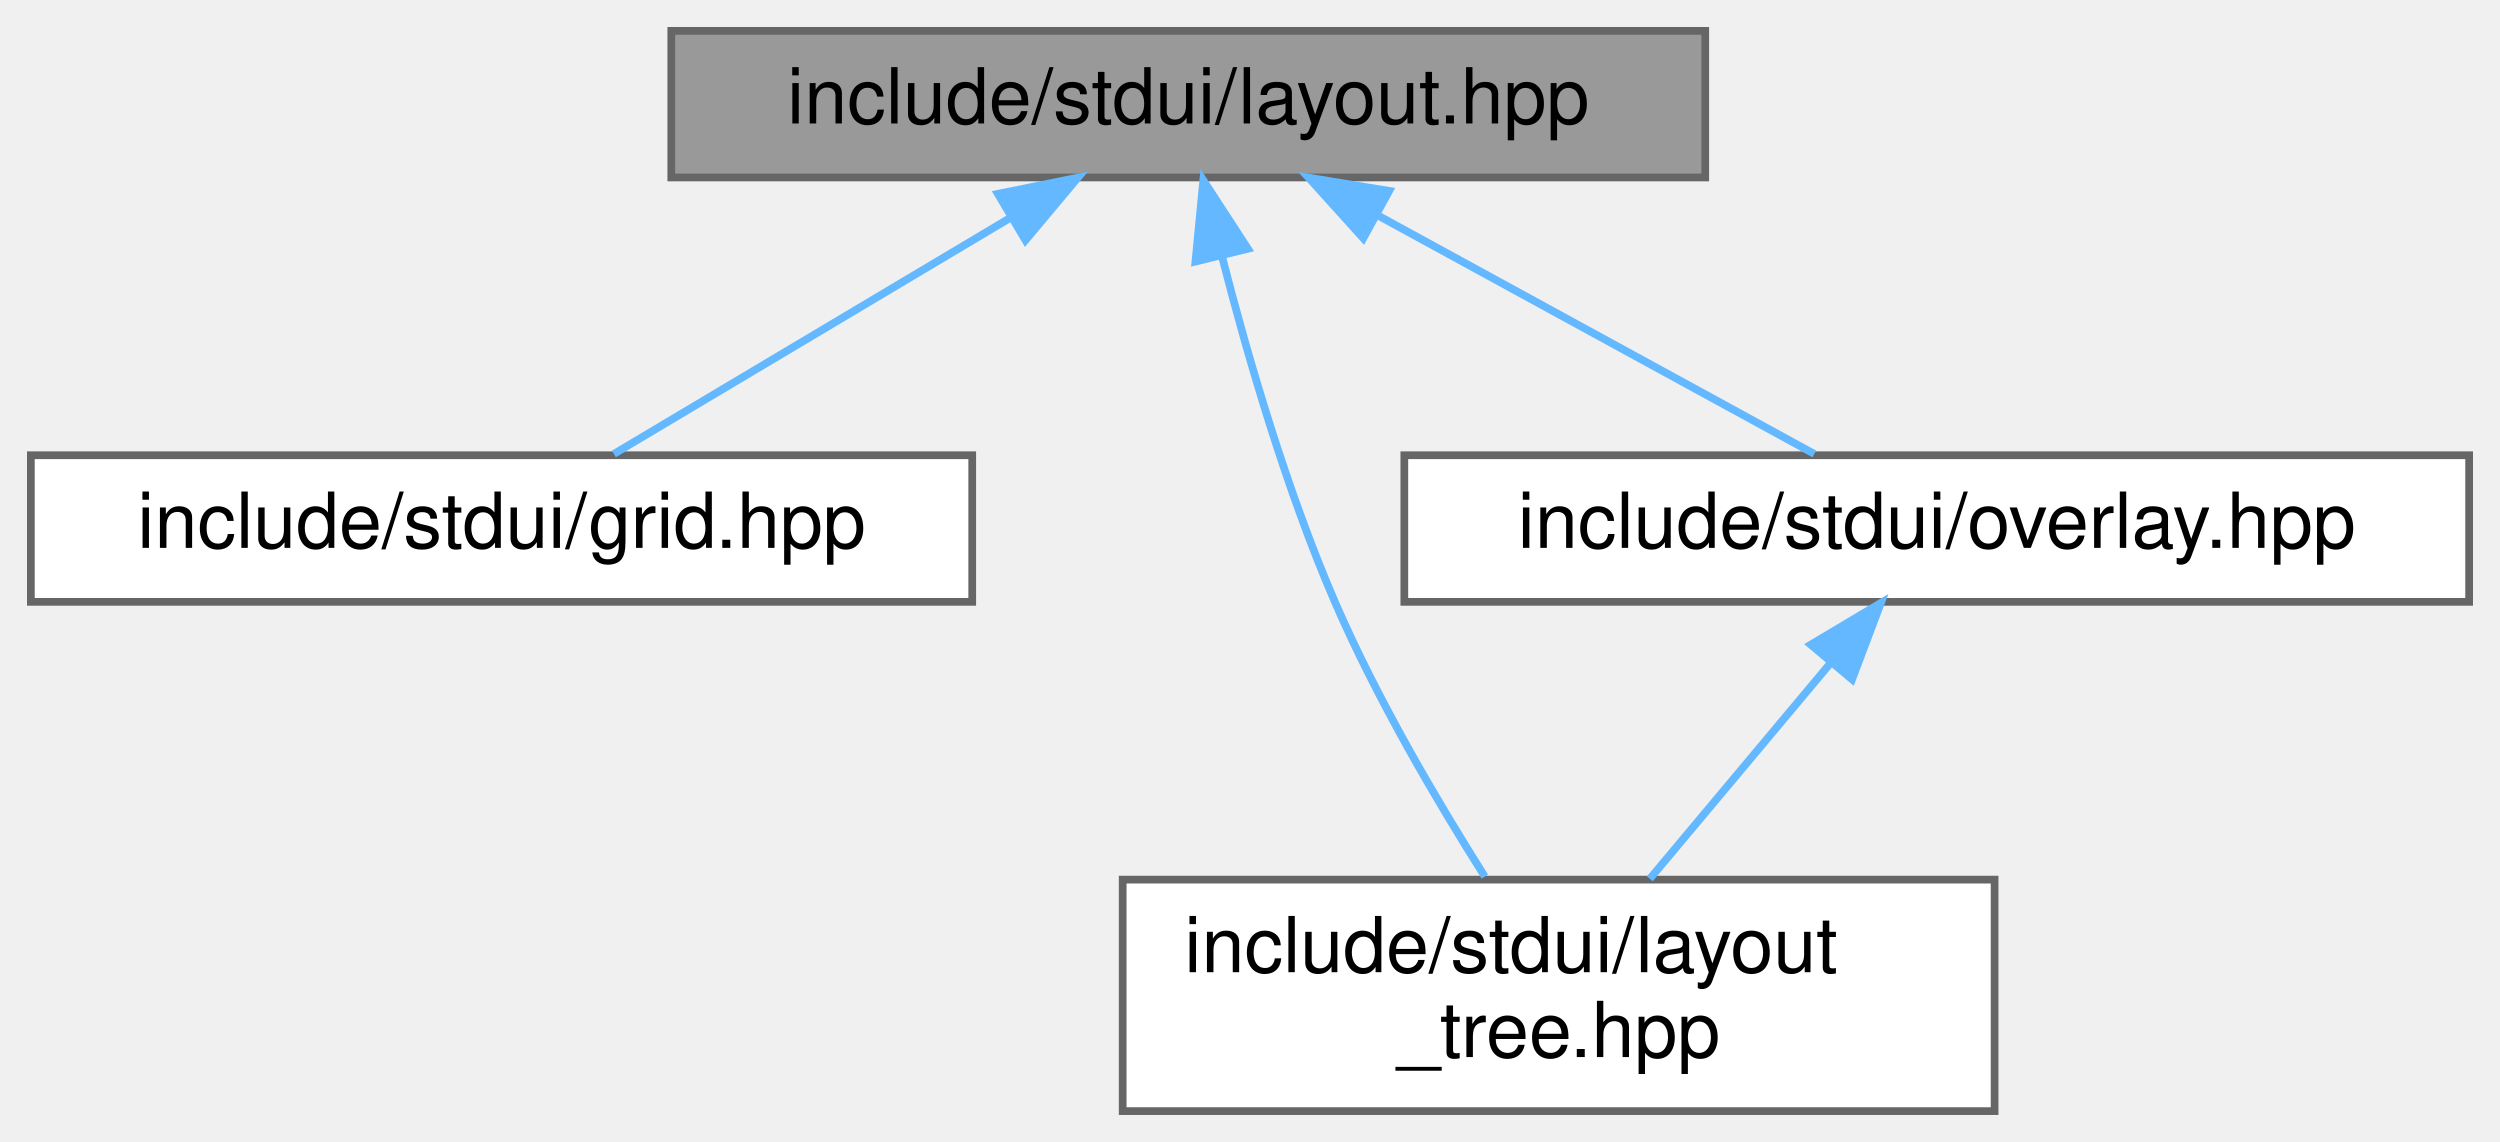
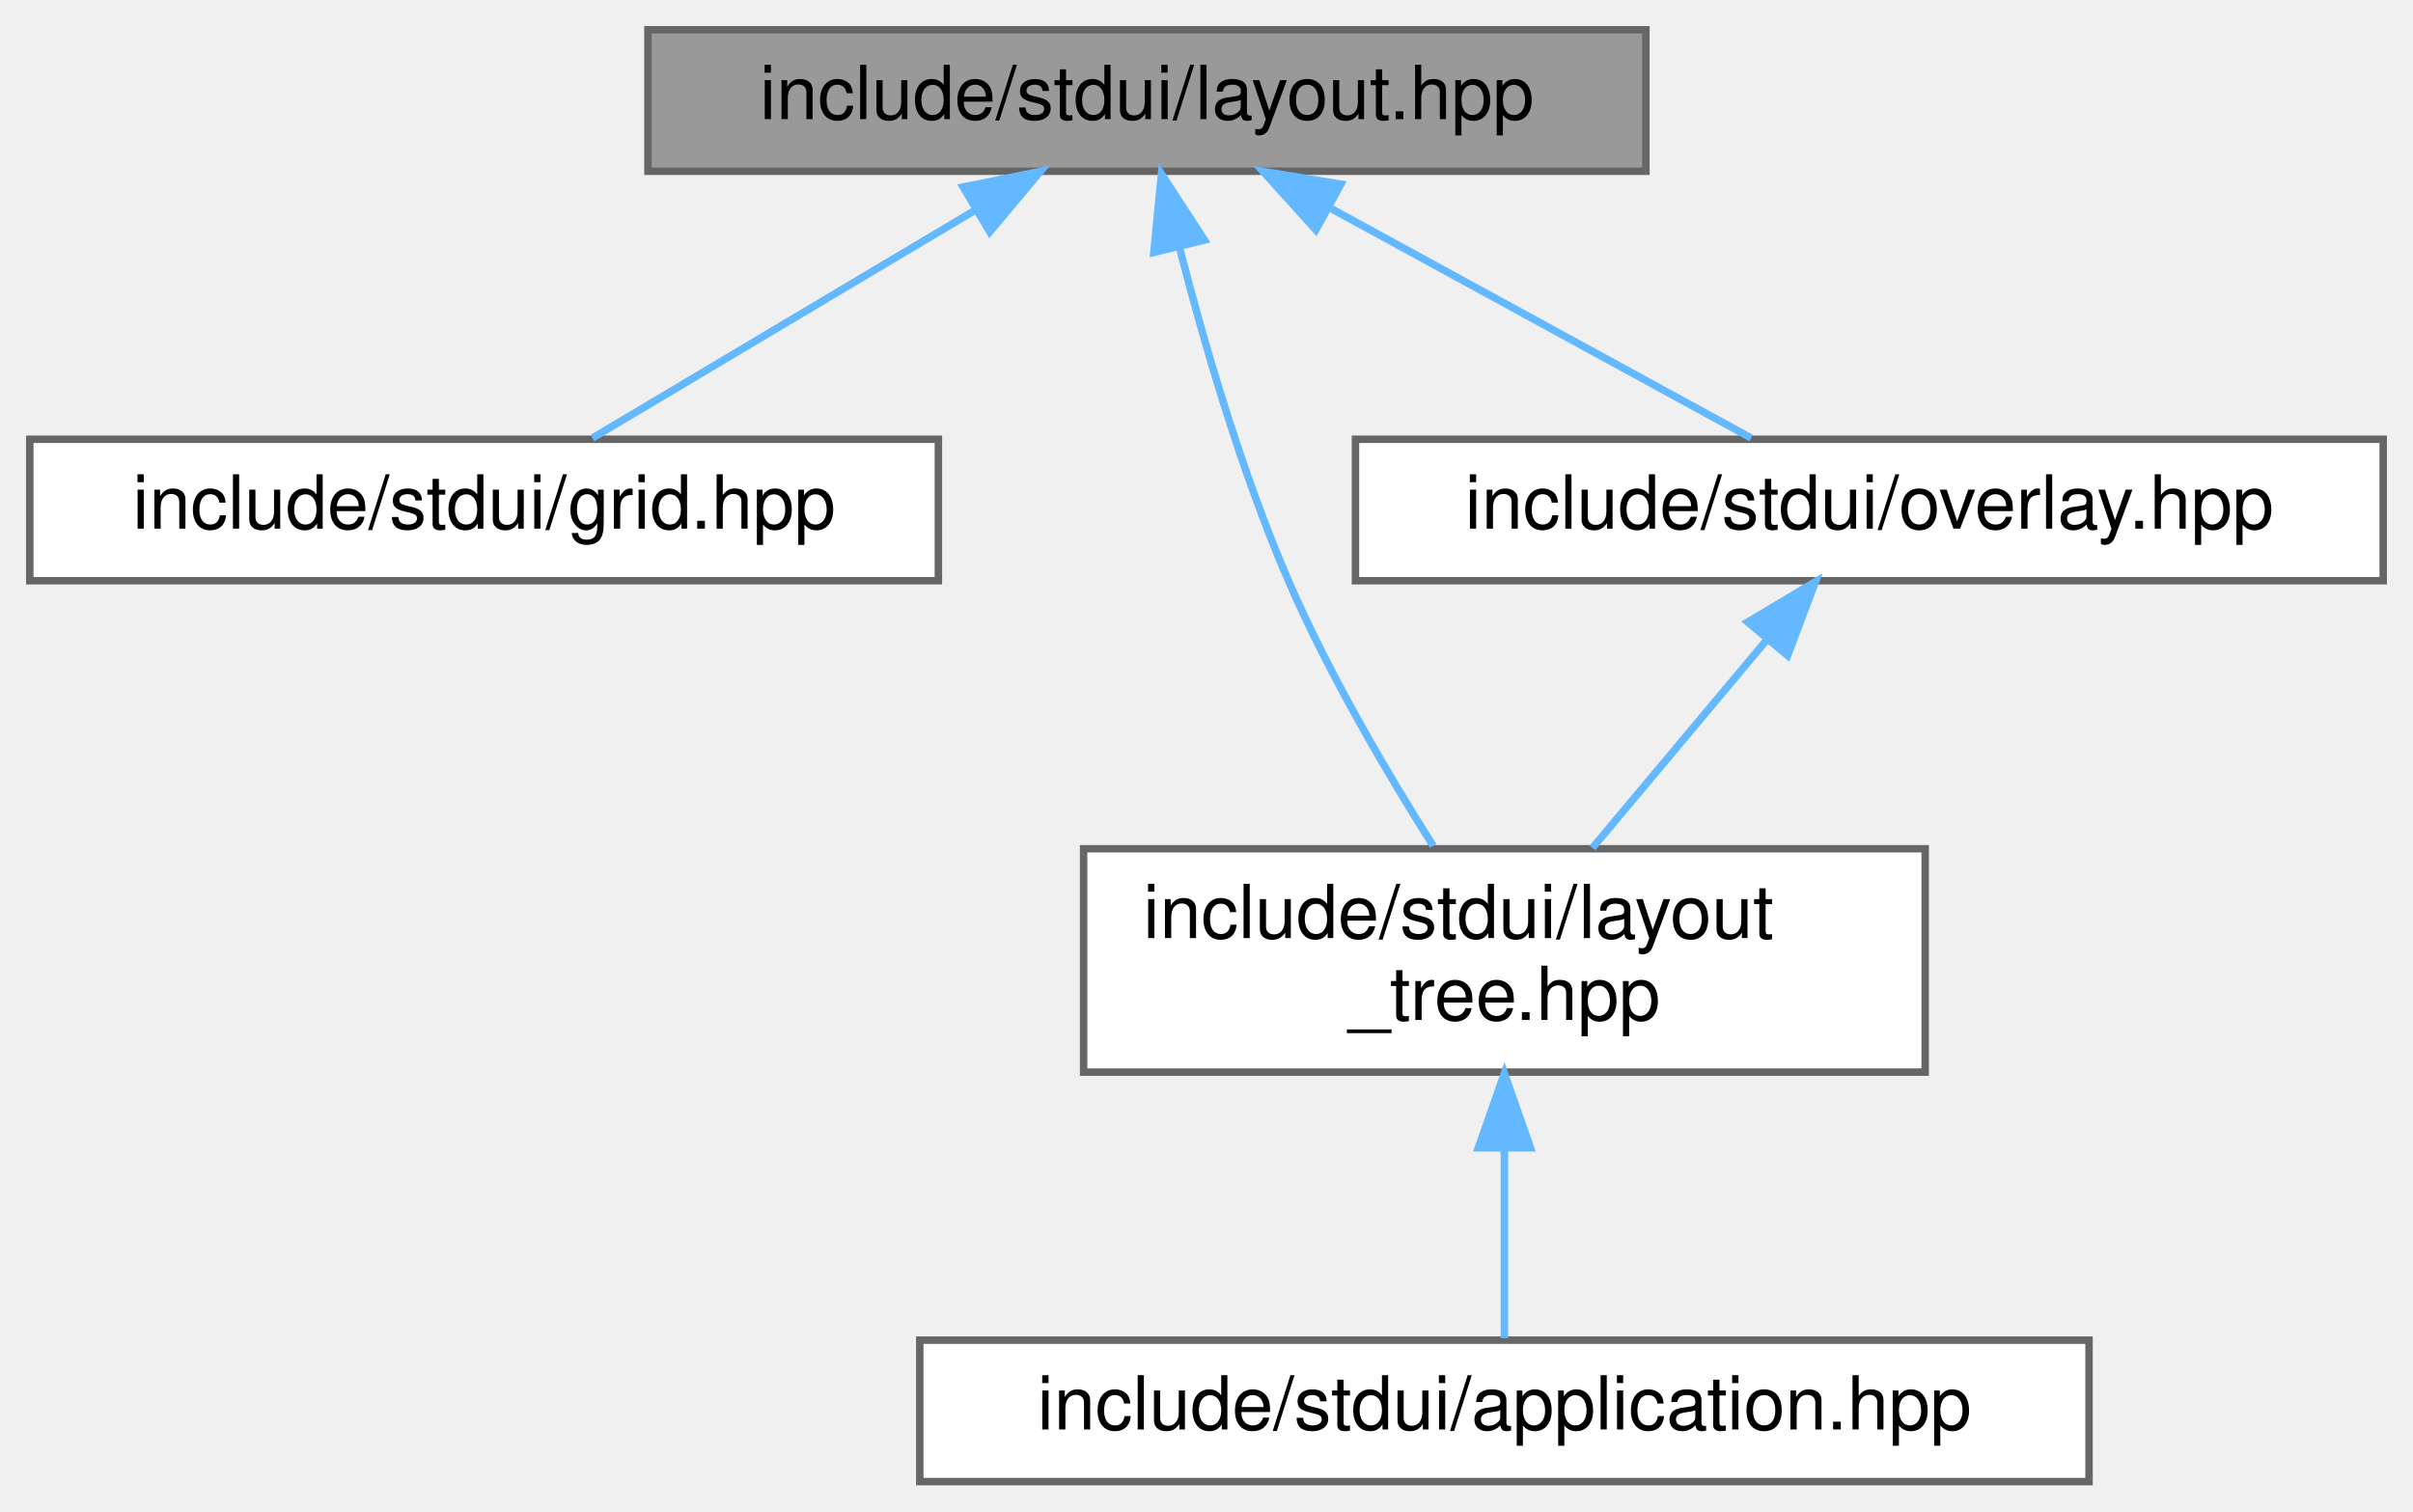
- <svg xmlns="http://www.w3.org/2000/svg" xmlns:xlink="http://www.w3.org/1999/xlink" width="324pt" height="148pt" viewBox="0.00 0.00 324.00 148.00">
-   <g id="graph0" class="graph" transform="scale(1 1) rotate(0) translate(4 144)">
+ <svg xmlns="http://www.w3.org/2000/svg" xmlns:xlink="http://www.w3.org/1999/xlink" width="324pt" height="203pt" viewBox="0.00 0.00 324.00 203.00">
+   <g id="graph0" class="graph" transform="scale(1 1) rotate(0) translate(4 199)">
    <g id="Node000001" class="node">
      <g id="a_Node000001">
        <a xlink:title=" ">
-           <polygon fill="#999999" stroke="#666666" points="217,-140 83,-140 83,-121 217,-121 217,-140" />
-           <text text-anchor="middle" x="150" y="-128" font-family="Helvetica,sans-Serif" font-size="10.00">include/stdui/layout.hpp</text>
+           <polygon fill="#999999" stroke="#666666" points="217,-195 83,-195 83,-176 217,-176 217,-195" />
+           <text text-anchor="middle" x="150" y="-183" font-family="Helvetica,sans-Serif" font-size="10.00">include/stdui/layout.hpp</text>
        </a>
      </g>
    </g>
    <g id="Node000002" class="node">
      <g id="a_Node000002">
        <a xlink:href="grid_8hpp.html" target="_top" xlink:title=" ">
-           <polygon fill="white" stroke="#666666" points="122,-85 0,-85 0,-66 122,-66 122,-85" />
-           <text text-anchor="middle" x="61" y="-73" font-family="Helvetica,sans-Serif" font-size="10.00">include/stdui/grid.hpp</text>
+           <polygon fill="white" stroke="#666666" points="122,-140 0,-140 0,-121 122,-121 122,-140" />
+           <text text-anchor="middle" x="61" y="-128" font-family="Helvetica,sans-Serif" font-size="10.00">include/stdui/grid.hpp</text>
        </a>
      </g>
    </g>
    <g id="edge1_Node000001_Node000002" class="edge">
      <g id="a_edge1_Node000001_Node000002">
        <a xlink:title=" ">
-           <path fill="none" stroke="#63b8ff" d="M126.82,-115.7C110.61,-106.04 89.45,-93.44 75.56,-85.17" />
-           <polygon fill="#63b8ff" stroke="#63b8ff" points="125.32,-118.88 135.7,-120.98 128.9,-112.86 125.32,-118.88" />
+           <path fill="none" stroke="#63b8ff" d="M126.82,-170.7C110.61,-161.04 89.45,-148.44 75.56,-140.17" />
+           <polygon fill="#63b8ff" stroke="#63b8ff" points="125.32,-173.88 135.7,-175.98 128.9,-167.86 125.32,-173.88" />
        </a>
      </g>
    </g>
    <g id="Node000003" class="node">
      <g id="a_Node000003">
        <a xlink:href="layout__tree_8hpp.html" target="_top" xlink:title=" ">
-           <polygon fill="white" stroke="#666666" points="254.5,-30 141.5,-30 141.5,0 254.5,0 254.5,-30" />
-           <text text-anchor="start" x="149.5" y="-18" font-family="Helvetica,sans-Serif" font-size="10.00">include/stdui/layout</text>
-           <text text-anchor="middle" x="198" y="-7" font-family="Helvetica,sans-Serif" font-size="10.00">_tree.hpp</text>
+           <polygon fill="white" stroke="#666666" points="254.5,-85 141.5,-85 141.5,-55 254.5,-55 254.5,-85" />
+           <text text-anchor="start" x="149.5" y="-73" font-family="Helvetica,sans-Serif" font-size="10.00">include/stdui/layout</text>
+           <text text-anchor="middle" x="198" y="-62" font-family="Helvetica,sans-Serif" font-size="10.00">_tree.hpp</text>
        </a>
      </g>
    </g>
    <g id="edge2_Node000001_Node000003" class="edge">
      <g id="a_edge2_Node000001_Node000003">
        <a xlink:title=" ">
-           <path fill="none" stroke="#63b8ff" d="M154.4,-110.66C157.69,-97.81 162.71,-80.54 169,-66 174.42,-53.47 182.26,-40.15 188.43,-30.4" />
-           <polygon fill="#63b8ff" stroke="#63b8ff" points="150.93,-110.1 151.95,-120.64 157.73,-111.76 150.93,-110.1" />
+           <path fill="none" stroke="#63b8ff" d="M154.4,-165.66C157.69,-152.81 162.71,-135.54 169,-121 174.42,-108.47 182.26,-95.15 188.43,-85.4" />
+           <polygon fill="#63b8ff" stroke="#63b8ff" points="150.93,-165.1 151.95,-175.64 157.73,-166.76 150.93,-165.1" />
+         </a>
+       </g>
+     </g>
+     <g id="Node000005" class="node">
+       <g id="a_Node000005">
+         <a xlink:href="overlay_8hpp.html" target="_top" xlink:title=" ">
+           <polygon fill="white" stroke="#666666" points="316,-140 178,-140 178,-121 316,-121 316,-140" />
+           <text text-anchor="middle" x="247" y="-128" font-family="Helvetica,sans-Serif" font-size="10.00">include/stdui/overlay.hpp</text>
+         </a>
+       </g>
+     </g>
+     <g id="edge4_Node000001_Node000005" class="edge">
+       <g id="a_edge4_Node000001_Node000005">
+         <a xlink:title=" ">
+           <path fill="none" stroke="#63b8ff" d="M174.77,-170.97C192.5,-161.28 215.85,-148.52 231.13,-140.17" />
+           <polygon fill="#63b8ff" stroke="#63b8ff" points="172.68,-168.12 165.58,-175.98 176.04,-174.26 172.68,-168.12" />
        </a>
      </g>
    </g>
    <g id="Node000004" class="node">
      <g id="a_Node000004">
-         <a xlink:href="overlay_8hpp.html" target="_top" xlink:title=" ">
-           <polygon fill="white" stroke="#666666" points="316,-85 178,-85 178,-66 316,-66 316,-85" />
-           <text text-anchor="middle" x="247" y="-73" font-family="Helvetica,sans-Serif" font-size="10.00">include/stdui/overlay.hpp</text>
+         <a xlink:href="application_8hpp.html" target="_top" xlink:title=" ">
+           <polygon fill="white" stroke="#666666" points="276.5,-19 119.5,-19 119.5,0 276.5,0 276.5,-19" />
+           <text text-anchor="middle" x="198" y="-7" font-family="Helvetica,sans-Serif" font-size="10.00">include/stdui/application.hpp</text>
        </a>
      </g>
    </g>
-     <g id="edge3_Node000001_Node000004" class="edge">
-       <g id="a_edge3_Node000001_Node000004">
+     <g id="edge3_Node000003_Node000004" class="edge">
+       <g id="a_edge3_Node000003_Node000004">
        <a xlink:title=" ">
-           <path fill="none" stroke="#63b8ff" d="M174.77,-115.97C192.5,-106.28 215.85,-93.52 231.13,-85.17" />
-           <polygon fill="#63b8ff" stroke="#63b8ff" points="172.68,-113.12 165.58,-120.98 176.04,-119.26 172.68,-113.12" />
+           <path fill="none" stroke="#63b8ff" d="M198,-44.75C198,-35.72 198,-26.03 198,-19.27" />
+           <polygon fill="#63b8ff" stroke="#63b8ff" points="194.5,-44.84 198,-54.84 201.5,-44.84 194.5,-44.84" />
        </a>
      </g>
    </g>
-     <g id="edge4_Node000004_Node000003" class="edge">
-       <g id="a_edge4_Node000004_Node000003">
+     <g id="edge5_Node000005_Node000003" class="edge">
+       <g id="a_edge5_Node000005_Node000003">
        <a xlink:title=" ">
-           <path fill="none" stroke="#63b8ff" d="M233.31,-58.15C225.92,-49.34 216.9,-38.56 209.82,-30.11" />
-           <polygon fill="#63b8ff" stroke="#63b8ff" points="230.67,-60.45 239.77,-65.87 236.03,-55.95 230.67,-60.45" />
+           <path fill="none" stroke="#63b8ff" d="M233.31,-113.15C225.92,-104.34 216.9,-93.56 209.82,-85.11" />
+           <polygon fill="#63b8ff" stroke="#63b8ff" points="230.67,-115.45 239.77,-120.87 236.03,-110.95 230.67,-115.45" />
        </a>
      </g>
    </g>
  </g>
</svg>
